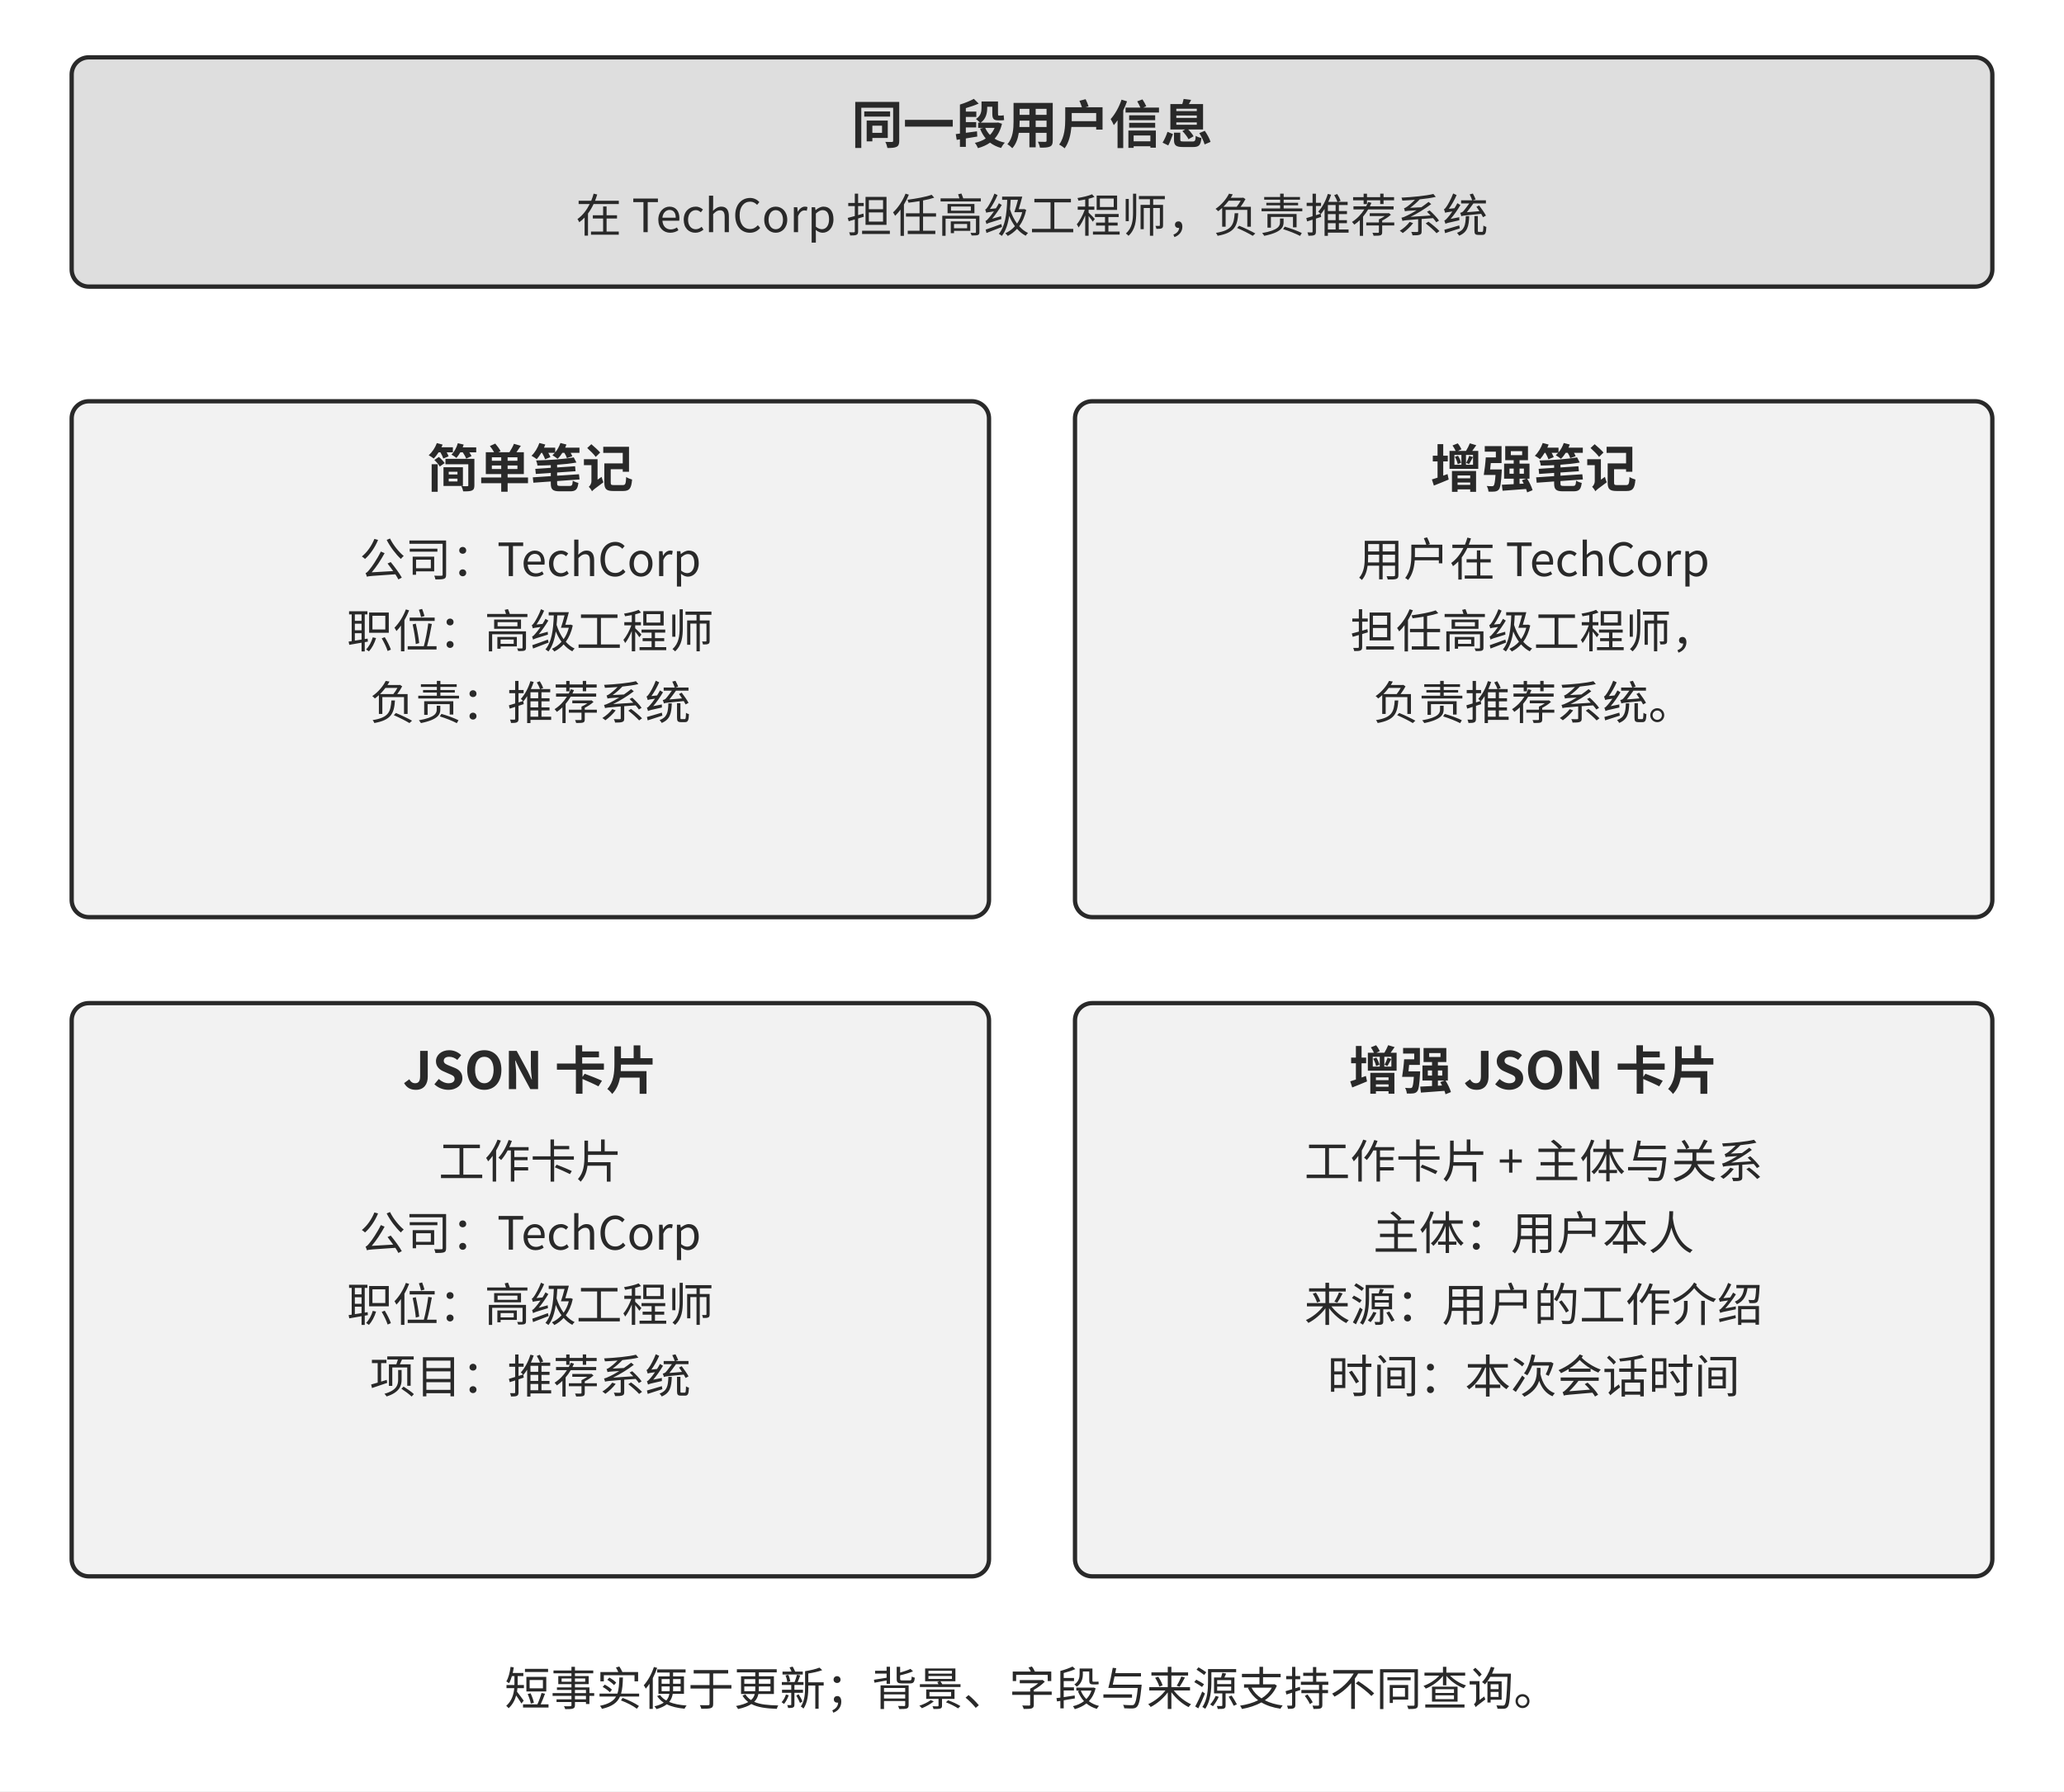
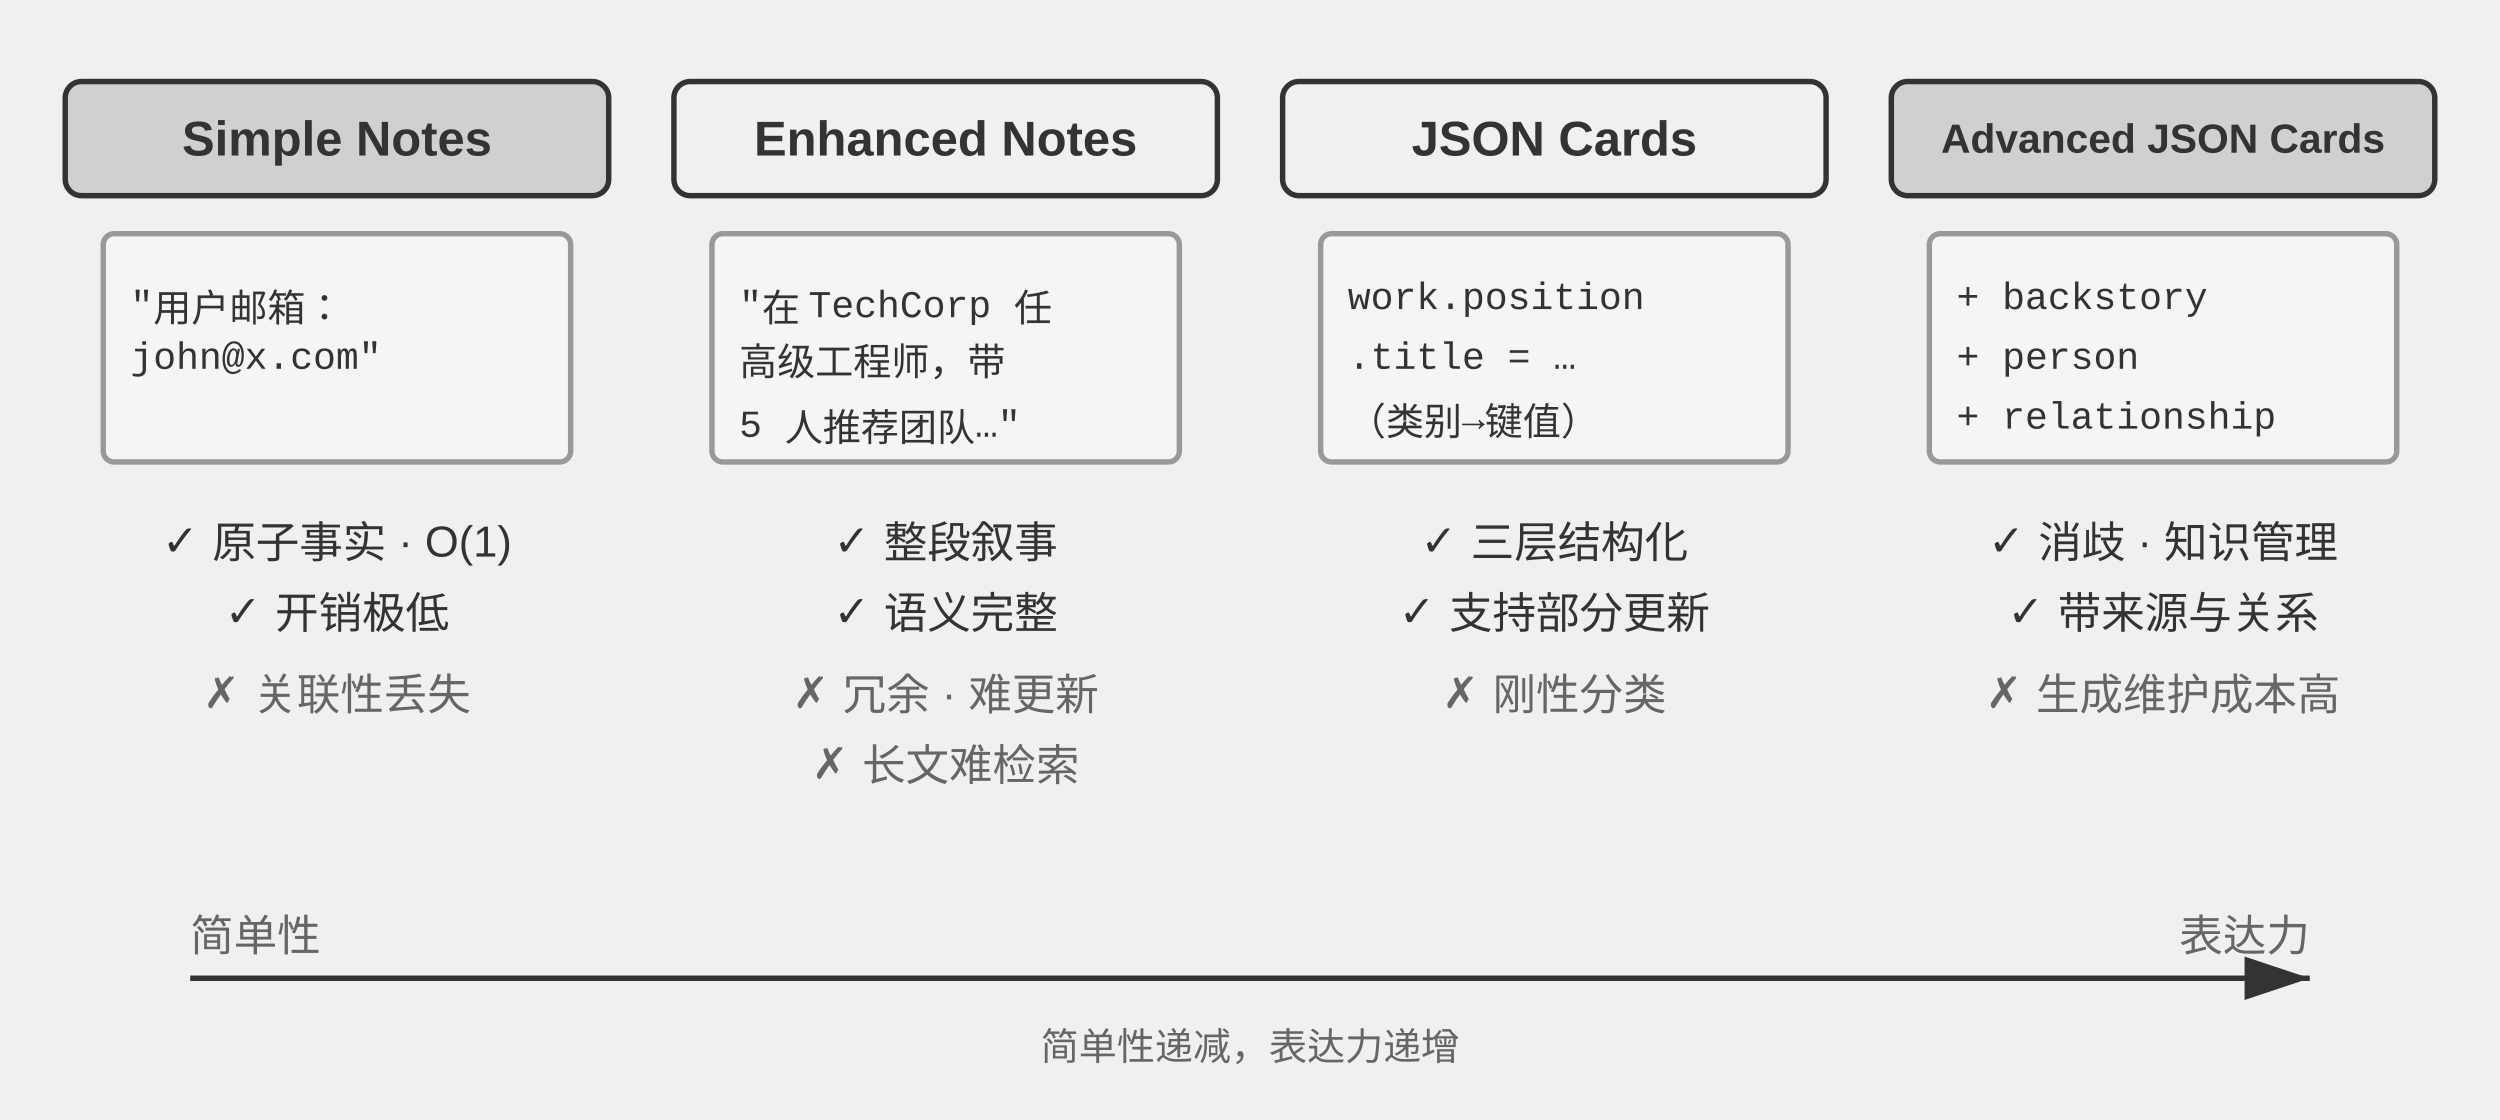
- <svg xmlns="http://www.w3.org/2000/svg" width="150mm" height="130.21mm" viewBox="0 0 720 625" role="img" aria-labelledby="title desc">
+ <svg xmlns="http://www.w3.org/2000/svg" viewBox="0 40 920 412" width="920" height="412" style="background:#ffffff">
  <defs>
-     <marker id="arrow" viewBox="0 0 10 10" refX="9" refY="5" markerWidth="7" markerHeight="7" orient="auto-start-reverse">
-       <path d="M0 0 L10 5 L0 10 Z" fill="#292929" />
+     <marker id="ah" markerWidth="12" markerHeight="8" refX="12" refY="4" orient="auto">
+       <polygon points="0 0, 12 4, 0 8" fill="#333333" />
+     </marker>
+     <marker id="ah-light" markerWidth="12" markerHeight="8" refX="12" refY="4" orient="auto">
+       <polygon points="0 0, 12 4, 0 8" fill="#999999" />
    </marker>
  </defs>
-   <rect width="720" height="625" fill="#ffffff" />
-   <rect x="25" y="20" width="670" height="80" rx="6" fill="#dedede" stroke="#292929" stroke-width="1.5" />
-   <text x="360.0" y="50" font-family="Noto Sans CJK SC,Source Han Sans CN,Microsoft YaHei,sans-serif" font-size="18" font-weight="700" text-anchor="middle" fill="#292929">同一段用户信息</text>
-   <text x="360.0" y="81" font-family="Noto Sans CJK SC,Source Han Sans CN,Microsoft YaHei,sans-serif" font-size="16" font-weight="400" text-anchor="middle" fill="#292929">在 TechCorp 担任高级工程师，负责推荐系统</text>
-   <rect x="25" y="140" width="320" height="180" rx="6" fill="#f2f2f2" stroke="#292929" stroke-width="1.5" />
-   <text x="185.0" y="170" font-family="Noto Sans CJK SC,Source Han Sans CN,Microsoft YaHei,sans-serif" font-size="18" font-weight="700" text-anchor="middle" fill="#292929">简单笔记</text>
-   <text x="185.0" y="201" font-family="Noto Sans CJK SC,Source Han Sans CN,Microsoft YaHei,sans-serif" font-size="16" font-weight="400" text-anchor="middle" fill="#292929">公司：TechCorp</text>
-   <text x="185.0" y="226" font-family="Noto Sans CJK SC,Source Han Sans CN,Microsoft YaHei,sans-serif" font-size="16" font-weight="400" text-anchor="middle" fill="#292929">职位：高级工程师</text>
-   <text x="185.0" y="251" font-family="Noto Sans CJK SC,Source Han Sans CN,Microsoft YaHei,sans-serif" font-size="16" font-weight="400" text-anchor="middle" fill="#292929">负责：推荐系统</text>
-   <rect x="375" y="140" width="320" height="180" rx="6" fill="#f2f2f2" stroke="#292929" stroke-width="1.5" />
-   <text x="535.0" y="170" font-family="Noto Sans CJK SC,Source Han Sans CN,Microsoft YaHei,sans-serif" font-size="18" font-weight="700" text-anchor="middle" fill="#292929">增强笔记</text>
-   <text x="535.0" y="201" font-family="Noto Sans CJK SC,Source Han Sans CN,Microsoft YaHei,sans-serif" font-size="16" font-weight="400" text-anchor="middle" fill="#292929">用户在 TechCorp</text>
-   <text x="535.0" y="226" font-family="Noto Sans CJK SC,Source Han Sans CN,Microsoft YaHei,sans-serif" font-size="16" font-weight="400" text-anchor="middle" fill="#292929">担任高级工程师，</text>
-   <text x="535.0" y="251" font-family="Noto Sans CJK SC,Source Han Sans CN,Microsoft YaHei,sans-serif" font-size="16" font-weight="400" text-anchor="middle" fill="#292929">负责推荐系统。</text>
-   <rect x="25" y="350" width="320" height="200" rx="6" fill="#f2f2f2" stroke="#292929" stroke-width="1.5" />
-   <text x="185.0" y="380" font-family="Noto Sans CJK SC,Source Han Sans CN,Microsoft YaHei,sans-serif" font-size="18" font-weight="700" text-anchor="middle" fill="#292929">JSON 卡片</text>
-   <text x="185.0" y="411" font-family="Noto Sans CJK SC,Source Han Sans CN,Microsoft YaHei,sans-serif" font-size="16" font-weight="400" text-anchor="middle" fill="#292929">工作卡片</text>
-   <text x="185.0" y="436" font-family="Noto Sans CJK SC,Source Han Sans CN,Microsoft YaHei,sans-serif" font-size="16" font-weight="400" text-anchor="middle" fill="#292929">公司：TechCorp</text>
-   <text x="185.0" y="461" font-family="Noto Sans CJK SC,Source Han Sans CN,Microsoft YaHei,sans-serif" font-size="16" font-weight="400" text-anchor="middle" fill="#292929">职位：高级工程师</text>
-   <text x="185.0" y="486" font-family="Noto Sans CJK SC,Source Han Sans CN,Microsoft YaHei,sans-serif" font-size="16" font-weight="400" text-anchor="middle" fill="#292929">项目：推荐系统</text>
-   <rect x="375" y="350" width="320" height="200" rx="6" fill="#f2f2f2" stroke="#292929" stroke-width="1.5" />
-   <text x="535.0" y="380" font-family="Noto Sans CJK SC,Source Han Sans CN,Microsoft YaHei,sans-serif" font-size="18" font-weight="700" text-anchor="middle" fill="#292929">增强 JSON 卡片</text>
-   <text x="535.0" y="411" font-family="Noto Sans CJK SC,Source Han Sans CN,Microsoft YaHei,sans-serif" font-size="16" font-weight="400" text-anchor="middle" fill="#292929">工作卡片 + 主体与关系</text>
-   <text x="535.0" y="436" font-family="Noto Sans CJK SC,Source Han Sans CN,Microsoft YaHei,sans-serif" font-size="16" font-weight="400" text-anchor="middle" fill="#292929">主体：用户本人</text>
-   <text x="535.0" y="461" font-family="Noto Sans CJK SC,Source Han Sans CN,Microsoft YaHei,sans-serif" font-size="16" font-weight="400" text-anchor="middle" fill="#292929">来源：用户的工作介绍</text>
-   <text x="535.0" y="486" font-family="Noto Sans CJK SC,Source Han Sans CN,Microsoft YaHei,sans-serif" font-size="16" font-weight="400" text-anchor="middle" fill="#292929">时间：本次会话时间</text>
-   <text x="360" y="595" font-family="Noto Sans CJK SC,Source Han Sans CN,Microsoft YaHei,sans-serif" font-size="16" font-weight="400" text-anchor="middle" fill="#292929">短事实便于更新；背景、字段与来源支持不同查询。</text>
+   <rect x="24" y="70" width="200" height="42" rx="6" fill="#d0d0d0" stroke="#333333" stroke-width="2" />
+   <text x="124.0" y="91" font-family="Arial, 'Helvetica Neue', Helvetica, 'PingFang SC', 'Microsoft YaHei', sans-serif" font-size="18" fill="#333333" text-anchor="middle" dominant-baseline="central" font-weight="bold">Simple Notes</text>
+   <rect x="38" y="126" width="172" height="84" rx="4" fill="#f5f5f5" stroke="#999999" stroke-width="2" />
+   <text x="48" y="150" font-family="'Courier New', Courier, monospace" font-size="14" fill="#333333" text-anchor="start" dominant-baseline="central">"用户邮箱：</text>
+   <text x="48" y="172" font-family="'Courier New', Courier, monospace" font-size="14" fill="#333333" text-anchor="start" dominant-baseline="central"> john@x.com"</text>
+   <text x="124.0" y="236" font-family="Arial, 'Helvetica Neue', Helvetica, 'PingFang SC', 'Microsoft YaHei', sans-serif" font-size="16" fill="#333333" text-anchor="middle" dominant-baseline="central" font-weight="normal">✓ 原子事实 · O(1)</text>
+   <text x="124.0" y="262" font-family="Arial, 'Helvetica Neue', Helvetica, 'PingFang SC', 'Microsoft YaHei', sans-serif" font-size="16" fill="#333333" text-anchor="middle" dominant-baseline="central" font-weight="normal">✓ 开销极低</text>
+   <text x="124.0" y="292" font-family="Arial, 'Helvetica Neue', Helvetica, 'PingFang SC', 'Microsoft YaHei', sans-serif" font-size="16" fill="#666666" text-anchor="middle" dominant-baseline="central" font-weight="normal">✗ 关联性丢失</text>
+   <rect x="248" y="70" width="200" height="42" rx="6" fill="#f0f0f0" stroke="#333333" stroke-width="2" />
+   <text x="348.0" y="91" font-family="Arial, 'Helvetica Neue', Helvetica, 'PingFang SC', 'Microsoft YaHei', sans-serif" font-size="18" fill="#333333" text-anchor="middle" dominant-baseline="central" font-weight="bold">Enhanced Notes</text>
+   <rect x="262" y="126" width="172" height="84" rx="4" fill="#f5f5f5" stroke="#999999" stroke-width="2" />
+   <text x="272" y="150" font-family="'Courier New', Courier, monospace" font-size="14" fill="#333333" text-anchor="start" dominant-baseline="central">"在 TechCorp 任</text>
+   <text x="272" y="172" font-family="'Courier New', Courier, monospace" font-size="14" fill="#333333" text-anchor="start" dominant-baseline="central">高级工程师，带</text>
+   <text x="272" y="194" font-family="'Courier New', Courier, monospace" font-size="14" fill="#333333" text-anchor="start" dominant-baseline="central">5 人推荐团队…"</text>
+   <text x="348.0" y="236" font-family="Arial, 'Helvetica Neue', Helvetica, 'PingFang SC', 'Microsoft YaHei', sans-serif" font-size="16" fill="#333333" text-anchor="middle" dominant-baseline="central" font-weight="normal">✓ 整段叙事</text>
+   <text x="348.0" y="262" font-family="Arial, 'Helvetica Neue', Helvetica, 'PingFang SC', 'Microsoft YaHei', sans-serif" font-size="16" fill="#333333" text-anchor="middle" dominant-baseline="central" font-weight="normal">✓ 语义完整</text>
+   <text x="348.0" y="292" font-family="Arial, 'Helvetica Neue', Helvetica, 'PingFang SC', 'Microsoft YaHei', sans-serif" font-size="16" fill="#666666" text-anchor="middle" dominant-baseline="central" font-weight="normal">✗ 冗余 · 难更新</text>
+   <text x="348.0" y="318" font-family="Arial, 'Helvetica Neue', Helvetica, 'PingFang SC', 'Microsoft YaHei', sans-serif" font-size="16" fill="#666666" text-anchor="middle" dominant-baseline="central" font-weight="normal">✗ 长文难检索</text>
+   <rect x="472" y="70" width="200" height="42" rx="6" fill="#f0f0f0" stroke="#333333" stroke-width="2" />
+   <text x="572.0" y="91" font-family="Arial, 'Helvetica Neue', Helvetica, 'PingFang SC', 'Microsoft YaHei', sans-serif" font-size="18" fill="#333333" text-anchor="middle" dominant-baseline="central" font-weight="bold">JSON Cards</text>
+   <rect x="486" y="126" width="172" height="84" rx="4" fill="#f5f5f5" stroke="#999999" stroke-width="2" />
+   <text x="496" y="150" font-family="'Courier New', Courier, monospace" font-size="14" fill="#333333" text-anchor="start" dominant-baseline="central">work.position</text>
+   <text x="496" y="172" font-family="'Courier New', Courier, monospace" font-size="14" fill="#333333" text-anchor="start" dominant-baseline="central"> .title = …</text>
+   <text x="496" y="194" font-family="'Courier New', Courier, monospace" font-size="14" fill="#333333" text-anchor="start" dominant-baseline="central">（类别→键值）</text>
+   <text x="572.0" y="236" font-family="Arial, 'Helvetica Neue', Helvetica, 'PingFang SC', 'Microsoft YaHei', sans-serif" font-size="16" fill="#333333" text-anchor="middle" dominant-baseline="central" font-weight="normal">✓ 三层结构化</text>
+   <text x="572.0" y="262" font-family="Arial, 'Helvetica Neue', Helvetica, 'PingFang SC', 'Microsoft YaHei', sans-serif" font-size="16" fill="#333333" text-anchor="middle" dominant-baseline="central" font-weight="normal">✓ 支持部分更新</text>
+   <text x="572.0" y="292" font-family="Arial, 'Helvetica Neue', Helvetica, 'PingFang SC', 'Microsoft YaHei', sans-serif" font-size="16" fill="#666666" text-anchor="middle" dominant-baseline="central" font-weight="normal">✗ 刚性分类</text>
+   <rect x="696" y="70" width="200" height="42" rx="6" fill="#d0d0d0" stroke="#333333" stroke-width="2" />
+   <text x="796.0" y="91" font-family="Arial, 'Helvetica Neue', Helvetica, 'PingFang SC', 'Microsoft YaHei', sans-serif" font-size="15" fill="#333333" text-anchor="middle" dominant-baseline="central" font-weight="bold">Advanced JSON Cards</text>
+   <rect x="710" y="126" width="172" height="84" rx="4" fill="#f5f5f5" stroke="#999999" stroke-width="2" />
+   <text x="720" y="150" font-family="'Courier New', Courier, monospace" font-size="14" fill="#333333" text-anchor="start" dominant-baseline="central">+ backstory</text>
+   <text x="720" y="172" font-family="'Courier New', Courier, monospace" font-size="14" fill="#333333" text-anchor="start" dominant-baseline="central">+ person</text>
+   <text x="720" y="194" font-family="'Courier New', Courier, monospace" font-size="14" fill="#333333" text-anchor="start" dominant-baseline="central">+ relationship</text>
+   <text x="796.0" y="236" font-family="Arial, 'Helvetica Neue', Helvetica, 'PingFang SC', 'Microsoft YaHei', sans-serif" font-size="16" fill="#333333" text-anchor="middle" dominant-baseline="central" font-weight="normal">✓ 消歧 · 知识管理</text>
+   <text x="796.0" y="262" font-family="Arial, 'Helvetica Neue', Helvetica, 'PingFang SC', 'Microsoft YaHei', sans-serif" font-size="16" fill="#333333" text-anchor="middle" dominant-baseline="central" font-weight="normal">✓ 带来源与关系</text>
+   <text x="796.0" y="292" font-family="Arial, 'Helvetica Neue', Helvetica, 'PingFang SC', 'Microsoft YaHei', sans-serif" font-size="16" fill="#666666" text-anchor="middle" dominant-baseline="central" font-weight="normal">✗ 生成维护成本高</text>
+   <line x1="70" y1="400" x2="850" y2="400" stroke="#333333" stroke-width="2" marker-end="url(#ah)" />
+   <text x="70" y="383" font-family="Arial, 'Helvetica Neue', Helvetica, 'PingFang SC', 'Microsoft YaHei', sans-serif" font-size="16" fill="#666666" text-anchor="start" dominant-baseline="central" font-weight="normal">简单性</text>
+   <text x="850" y="383" font-family="Arial, 'Helvetica Neue', Helvetica, 'PingFang SC', 'Microsoft YaHei', sans-serif" font-size="16" fill="#666666" text-anchor="end" dominant-baseline="central" font-weight="normal">表达力</text>
+   <text x="460" y="424" font-family="Arial, 'Helvetica Neue', Helvetica, 'PingFang SC', 'Microsoft YaHei', sans-serif" font-size="14" fill="#666666" text-anchor="middle" dominant-baseline="central" font-weight="normal">简单性递减，表达力递增</text>
</svg>
